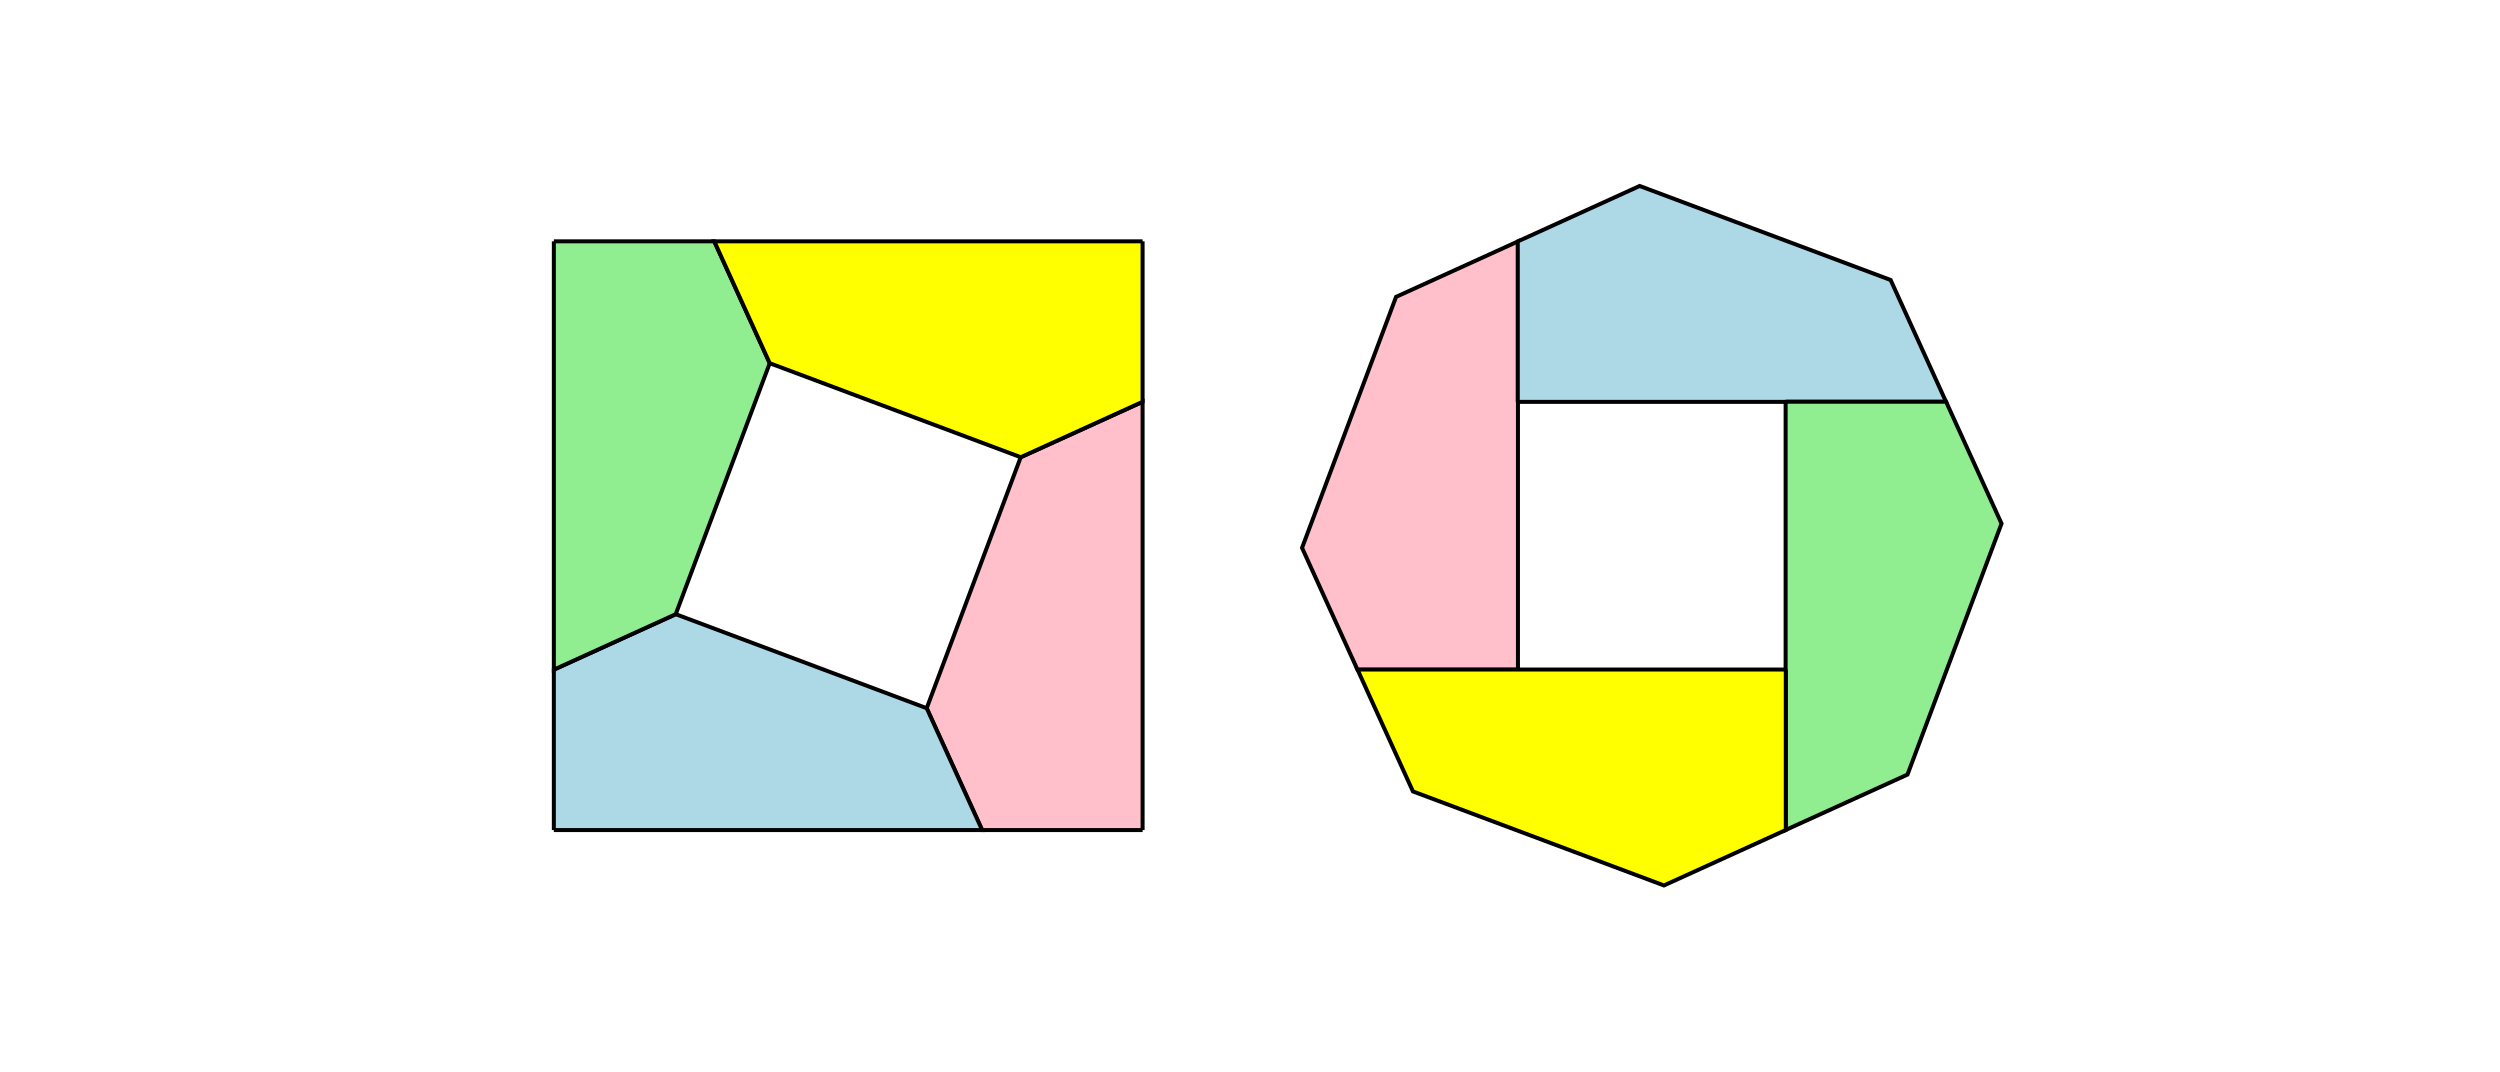
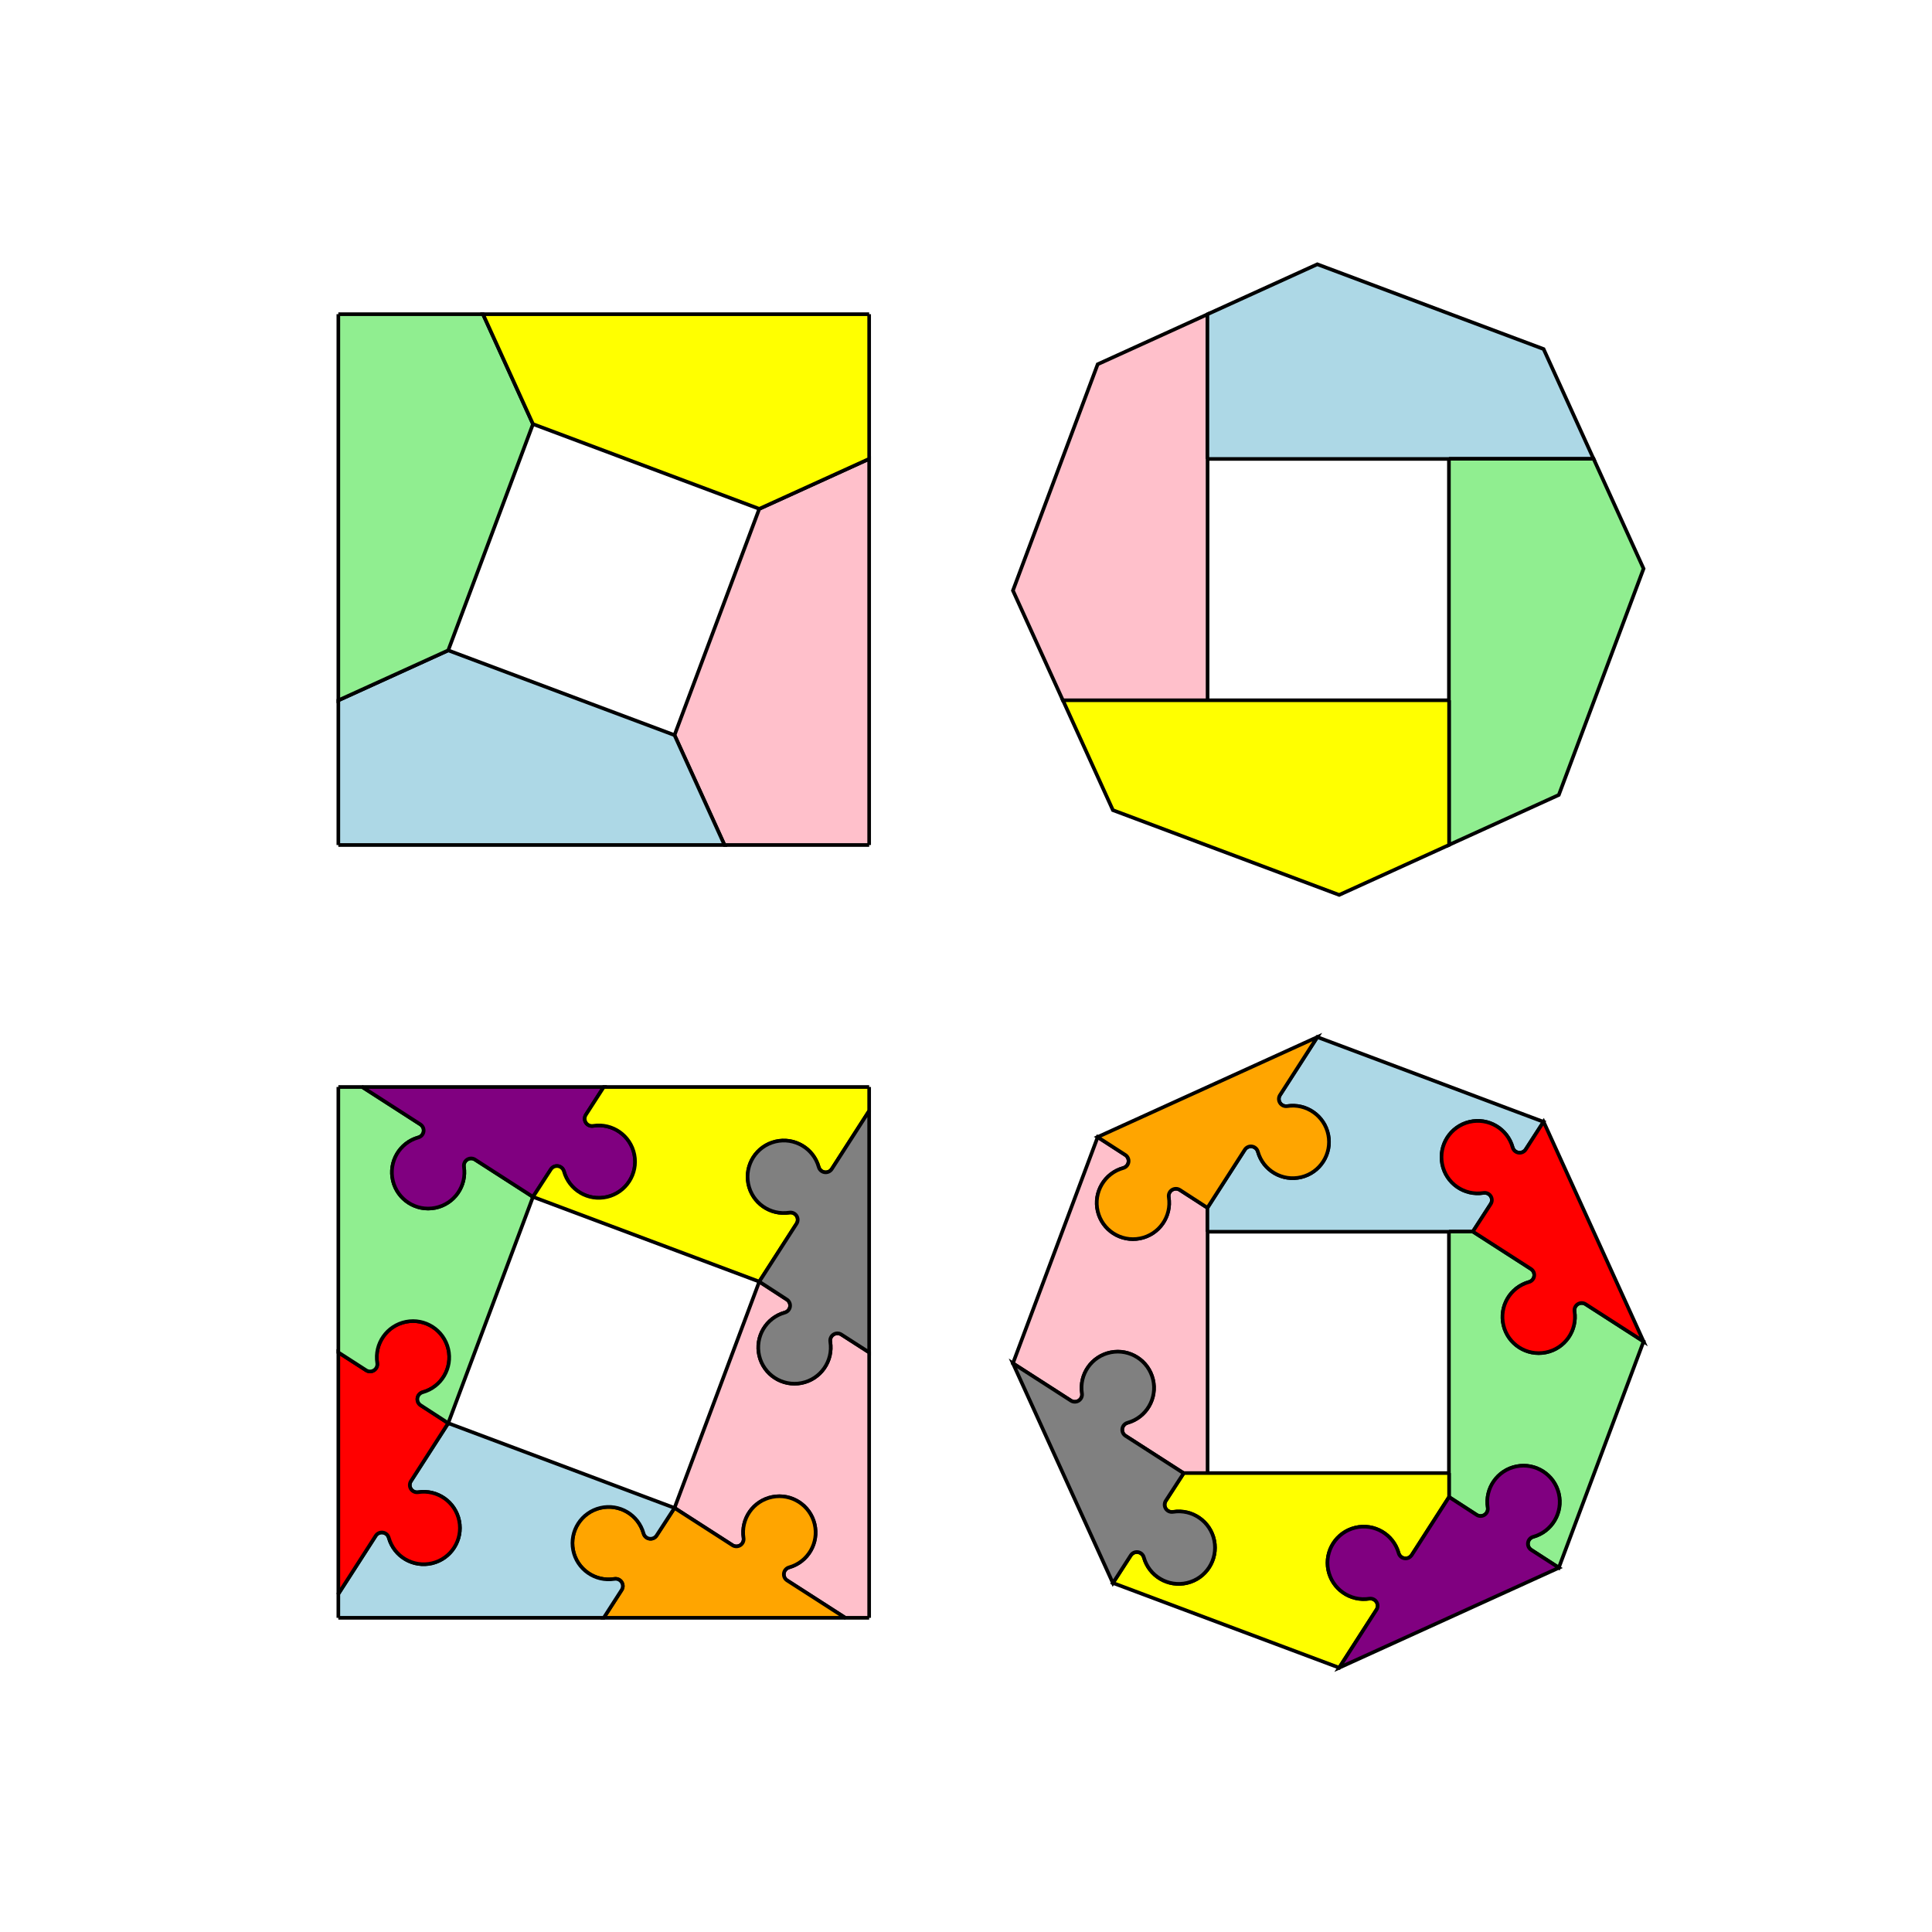
- <svg xmlns="http://www.w3.org/2000/svg" version="1.1" width="700" height="300">
-   <g transform="translate(350,150) scale(150)">
-     <g transform="translate(0,0) scale(0.5)">
+ <svg xmlns="http://www.w3.org/2000/svg" version="1.1" width="700" height="700">
+   <g transform="translate(350,350) scale(350)">
+     <g transform="translate(0,0) scale(0.25)">
      <g transform="translate(0,0)">
-         <g transform="translate(-1.5,0.0)">
+         <g transform="translate(-0.0,-1.6)">
          <g transform="rotate(0)">
-             <g transform="translate(0,0)">
-               <g transform="rotate(0)">
-                 <g transform="translate(0,0)">
-                   <g transform="rotate(0)">
-                     <path d="M 1.099 1.099 L 0.5 1.099 L 0.293 0.644 L 0.644 -0.293 L 1.099 -0.5 L 1.099 1.099" fill="pink" stroke="black" stroke-width="0.015" />
-                   </g>
-                 </g>
-               </g>
-             </g>
-             <g transform="translate(0,0)">
-               <g transform="rotate(90)">
-                 <g transform="translate(0,0)">
-                   <g transform="rotate(0)">
-                     <path d="M 1.099 1.099 L 0.5 1.099 L 0.293 0.644 L 0.644 -0.293 L 1.099 -0.5 L 1.099 1.099" fill="lightblue" stroke="black" stroke-width="0.015" />
-                   </g>
-                 </g>
-               </g>
-             </g>
-             <g transform="translate(0,0)">
-               <g transform="rotate(180)">
-                 <g transform="translate(0,0)">
-                   <g transform="rotate(0)">
-                     <path d="M 1.099 1.099 L 0.5 1.099 L 0.293 0.644 L 0.644 -0.293 L 1.099 -0.5 L 1.099 1.099" fill="lightgreen" stroke="black" stroke-width="0.015" />
-                   </g>
-                 </g>
-               </g>
-             </g>
-             <g transform="translate(0,0)">
-               <g transform="rotate(270)">
-                 <g transform="translate(0,0)">
-                   <g transform="rotate(0)">
-                     <path d="M 1.099 1.099 L 0.5 1.099 L 0.293 0.644 L 0.644 -0.293 L 1.099 -0.5 L 1.099 1.099" fill="yellow" stroke="black" stroke-width="0.015" />
+             <g transform="scale(1,1)">
+               <g transform="translate(-1.5,0.0)">
+                 <g transform="rotate(0)">
+                   <g transform="scale(1,1)">
+                     <g transform="translate(0,0)">
+                       <g transform="rotate(0)">
+                         <g transform="scale(1,1)">
+                           <g transform="translate(0,0)">
+                             <g transform="rotate(0)">
+                               <path d="M 1.099 1.099 L 0.5 1.099 L 0.293 0.644 L 0.644 -0.293 L 1.099 -0.5 L 1.099 1.099" fill="pink" stroke="black" stroke-width="0.015" />
+                             </g>
+                           </g>
+                         </g>
+                       </g>
+                     </g>
+                     <g transform="translate(0,0)">
+                       <g transform="rotate(90)">
+                         <g transform="scale(1,1)">
+                           <g transform="translate(0,0)">
+                             <g transform="rotate(0)">
+                               <path d="M 1.099 1.099 L 0.5 1.099 L 0.293 0.644 L 0.644 -0.293 L 1.099 -0.5 L 1.099 1.099" fill="lightblue" stroke="black" stroke-width="0.015" />
+                             </g>
+                           </g>
+                         </g>
+                       </g>
+                     </g>
+                     <g transform="translate(0,0)">
+                       <g transform="rotate(180)">
+                         <g transform="scale(1,1)">
+                           <g transform="translate(0,0)">
+                             <g transform="rotate(0)">
+                               <path d="M 1.099 1.099 L 0.5 1.099 L 0.293 0.644 L 0.644 -0.293 L 1.099 -0.5 L 1.099 1.099" fill="lightgreen" stroke="black" stroke-width="0.015" />
+                             </g>
+                           </g>
+                         </g>
+                       </g>
+                     </g>
+                     <g transform="translate(0,0)">
+                       <g transform="rotate(270)">
+                         <g transform="scale(1,1)">
+                           <g transform="translate(0,0)">
+                             <g transform="rotate(0)">
+                               <path d="M 1.099 1.099 L 0.5 1.099 L 0.293 0.644 L 0.644 -0.293 L 1.099 -0.5 L 1.099 1.099" fill="yellow" stroke="black" stroke-width="0.015" />
+                             </g>
+                           </g>
+                         </g>
+                       </g>
+                     </g>
+                   </g>
+                 </g>
+               </g>
+               <g transform="translate(1.5,0.0)">
+                 <g transform="rotate(0)">
+                   <g transform="scale(1,1)">
+                     <g transform="translate(-1.598684,-0.5986841)">
+                       <g transform="rotate(0)">
+                         <g transform="scale(1,1)">
+                           <g transform="translate(0,0)">
+                             <g transform="rotate(0)">
+                               <path d="M 1.099 1.099 L 0.5 1.099 L 0.293 0.644 L 0.644 -0.293 L 1.099 -0.5 L 1.099 1.099" fill="pink" stroke="black" stroke-width="0.015" />
+                             </g>
+                           </g>
+                         </g>
+                       </g>
+                     </g>
+                     <g transform="translate(0.5986841,-1.598684)">
+                       <g transform="rotate(90)">
+                         <g transform="scale(1,1)">
+                           <g transform="translate(0,0)">
+                             <g transform="rotate(0)">
+                               <path d="M 1.099 1.099 L 0.5 1.099 L 0.293 0.644 L 0.644 -0.293 L 1.099 -0.5 L 1.099 1.099" fill="lightblue" stroke="black" stroke-width="0.015" />
+                             </g>
+                           </g>
+                         </g>
+                       </g>
+                     </g>
+                     <g transform="translate(1.598684,0.5986841)">
+                       <g transform="rotate(180)">
+                         <g transform="scale(1,1)">
+                           <g transform="translate(0,0)">
+                             <g transform="rotate(0)">
+                               <path d="M 1.099 1.099 L 0.5 1.099 L 0.293 0.644 L 0.644 -0.293 L 1.099 -0.5 L 1.099 1.099" fill="lightgreen" stroke="black" stroke-width="0.015" />
+                             </g>
+                           </g>
+                         </g>
+                       </g>
+                     </g>
+                     <g transform="translate(-0.5986841,1.598684)">
+                       <g transform="rotate(270)">
+                         <g transform="scale(1,1)">
+                           <g transform="translate(0,0)">
+                             <g transform="rotate(0)">
+                               <path d="M 1.099 1.099 L 0.5 1.099 L 0.293 0.644 L 0.644 -0.293 L 1.099 -0.5 L 1.099 1.099" fill="yellow" stroke="black" stroke-width="0.015" />
+                             </g>
+                           </g>
+                         </g>
+                       </g>
+                     </g>
                  </g>
                </g>
              </g>
            </g>
          </g>
        </g>
-         <g transform="translate(1.5,0.0)">
+         <g transform="translate(0.0,1.6)">
          <g transform="rotate(0)">
-             <g transform="translate(-1.598684,-0.5986841)">
-               <g transform="rotate(0)">
-                 <g transform="translate(0,0)">
-                   <g transform="rotate(0)">
-                     <path d="M 1.099 1.099 L 0.5 1.099 L 0.293 0.644 L 0.644 -0.293 L 1.099 -0.5 L 1.099 1.099" fill="pink" stroke="black" stroke-width="0.015" />
-                   </g>
-                 </g>
-               </g>
-             </g>
-             <g transform="translate(0.5986841,-1.598684)">
-               <g transform="rotate(90)">
-                 <g transform="translate(0,0)">
-                   <g transform="rotate(0)">
-                     <path d="M 1.099 1.099 L 0.5 1.099 L 0.293 0.644 L 0.644 -0.293 L 1.099 -0.5 L 1.099 1.099" fill="lightblue" stroke="black" stroke-width="0.015" />
-                   </g>
-                 </g>
-               </g>
-             </g>
-             <g transform="translate(1.598684,0.5986841)">
-               <g transform="rotate(180)">
-                 <g transform="translate(0,0)">
-                   <g transform="rotate(0)">
-                     <path d="M 1.099 1.099 L 0.5 1.099 L 0.293 0.644 L 0.644 -0.293 L 1.099 -0.5 L 1.099 1.099" fill="lightgreen" stroke="black" stroke-width="0.015" />
-                   </g>
-                 </g>
-               </g>
-             </g>
-             <g transform="translate(-0.5986841,1.598684)">
-               <g transform="rotate(270)">
-                 <g transform="translate(0,0)">
-                   <g transform="rotate(0)">
-                     <path d="M 1.099 1.099 L 0.5 1.099 L 0.293 0.644 L 0.644 -0.293 L 1.099 -0.5 L 1.099 1.099" fill="yellow" stroke="black" stroke-width="0.015" />
+             <g transform="scale(1,1)">
+               <g transform="translate(-1.5,0.0)">
+                 <g transform="rotate(0)">
+                   <g transform="scale(1,1)">
+                     <g transform="translate(0,0)">
+                       <g transform="rotate(0)">
+                         <g transform="scale(1,1)">
+                           <g transform="translate(0,0)">
+                             <g transform="rotate(0)">
+                               <path d="M 1.099 1.099 L 1 1.099 L 0.759 0.944 A 0.03 0.03 0 0 1 0.768 0.89 A 0.15 0.15 0 1 0 0.579 0.769 A 0.03 0.03 0 0 1 0.534 0.799 L 0.293 0.644 L 0.644 -0.293 L 0.758 -0.219 A 0.03 0.03 0 0 1 0.75 -0.165 A 0.15 0.15 0 1 0 0.938 -0.044 A 0.03 0.03 0 0 1 0.984 -0.074 L 1.099 1.6653345369377348e-16 L 1.099 1.099" fill="pink" stroke="black" stroke-width="0.015" />
+                             </g>
+                           </g>
+                           <g transform="translate(0,0)">
+                             <g transform="rotate(0)">
+                               <path d="M 1 1.099 L 0.759 0.944 A 0.03 0.03 0 0 1 0.768 0.89 A 0.15 0.15 0 1 0 0.579 0.769 A 0.03 0.03 0 0 1 0.534 0.799 L 0.293 0.644 L 0.219 0.758 A 0.03 0.03 0 0 1 0.165 0.75 A 0.15 0.15 0 1 0 0.044 0.938 A 0.03 0.03 0 0 1 0.074 0.984 L -1.1102230246251565e-16 1.099 L 1 1.099" fill="orange" stroke="black" stroke-width="0.015" />
+                             </g>
+                           </g>
+                         </g>
+                       </g>
+                     </g>
+                     <g transform="translate(0,0)">
+                       <g transform="rotate(90)">
+                         <g transform="scale(1,1)">
+                           <g transform="translate(0,0)">
+                             <g transform="rotate(0)">
+                               <path d="M 1.099 1.099 L 1 1.099 L 0.759 0.944 A 0.03 0.03 0 0 1 0.768 0.89 A 0.15 0.15 0 1 0 0.579 0.769 A 0.03 0.03 0 0 1 0.534 0.799 L 0.293 0.644 L 0.644 -0.293 L 0.758 -0.219 A 0.03 0.03 0 0 1 0.75 -0.165 A 0.15 0.15 0 1 0 0.938 -0.044 A 0.03 0.03 0 0 1 0.984 -0.074 L 1.099 1.6653345369377348e-16 L 1.099 1.099" fill="lightblue" stroke="black" stroke-width="0.015" />
+                             </g>
+                           </g>
+                           <g transform="translate(0,0)">
+                             <g transform="rotate(0)">
+                               <path d="M 1 1.099 L 0.759 0.944 A 0.03 0.03 0 0 1 0.768 0.89 A 0.15 0.15 0 1 0 0.579 0.769 A 0.03 0.03 0 0 1 0.534 0.799 L 0.293 0.644 L 0.219 0.758 A 0.03 0.03 0 0 1 0.165 0.75 A 0.15 0.15 0 1 0 0.044 0.938 A 0.03 0.03 0 0 1 0.074 0.984 L -1.1102230246251565e-16 1.099 L 1 1.099" fill="red" stroke="black" stroke-width="0.015" />
+                             </g>
+                           </g>
+                         </g>
+                       </g>
+                     </g>
+                     <g transform="translate(0,0)">
+                       <g transform="rotate(180)">
+                         <g transform="scale(1,1)">
+                           <g transform="translate(0,0)">
+                             <g transform="rotate(0)">
+                               <path d="M 1.099 1.099 L 1 1.099 L 0.759 0.944 A 0.03 0.03 0 0 1 0.768 0.89 A 0.15 0.15 0 1 0 0.579 0.769 A 0.03 0.03 0 0 1 0.534 0.799 L 0.293 0.644 L 0.644 -0.293 L 0.758 -0.219 A 0.03 0.03 0 0 1 0.75 -0.165 A 0.15 0.15 0 1 0 0.938 -0.044 A 0.03 0.03 0 0 1 0.984 -0.074 L 1.099 1.6653345369377348e-16 L 1.099 1.099" fill="lightgreen" stroke="black" stroke-width="0.015" />
+                             </g>
+                           </g>
+                           <g transform="translate(0,0)">
+                             <g transform="rotate(0)">
+                               <path d="M 1 1.099 L 0.759 0.944 A 0.03 0.03 0 0 1 0.768 0.89 A 0.15 0.15 0 1 0 0.579 0.769 A 0.03 0.03 0 0 1 0.534 0.799 L 0.293 0.644 L 0.219 0.758 A 0.03 0.03 0 0 1 0.165 0.75 A 0.15 0.15 0 1 0 0.044 0.938 A 0.03 0.03 0 0 1 0.074 0.984 L -1.1102230246251565e-16 1.099 L 1 1.099" fill="purple" stroke="black" stroke-width="0.015" />
+                             </g>
+                           </g>
+                         </g>
+                       </g>
+                     </g>
+                     <g transform="translate(0,0)">
+                       <g transform="rotate(270)">
+                         <g transform="scale(1,1)">
+                           <g transform="translate(0,0)">
+                             <g transform="rotate(0)">
+                               <path d="M 1.099 1.099 L 1 1.099 L 0.759 0.944 A 0.03 0.03 0 0 1 0.768 0.89 A 0.15 0.15 0 1 0 0.579 0.769 A 0.03 0.03 0 0 1 0.534 0.799 L 0.293 0.644 L 0.644 -0.293 L 0.758 -0.219 A 0.03 0.03 0 0 1 0.75 -0.165 A 0.15 0.15 0 1 0 0.938 -0.044 A 0.03 0.03 0 0 1 0.984 -0.074 L 1.099 1.6653345369377348e-16 L 1.099 1.099" fill="yellow" stroke="black" stroke-width="0.015" />
+                             </g>
+                           </g>
+                           <g transform="translate(0,0)">
+                             <g transform="rotate(0)">
+                               <path d="M 1 1.099 L 0.759 0.944 A 0.03 0.03 0 0 1 0.768 0.89 A 0.15 0.15 0 1 0 0.579 0.769 A 0.03 0.03 0 0 1 0.534 0.799 L 0.293 0.644 L 0.219 0.758 A 0.03 0.03 0 0 1 0.165 0.75 A 0.15 0.15 0 1 0 0.044 0.938 A 0.03 0.03 0 0 1 0.074 0.984 L -1.1102230246251565e-16 1.099 L 1 1.099" fill="gray" stroke="black" stroke-width="0.015" />
+                             </g>
+                           </g>
+                         </g>
+                       </g>
+                     </g>
+                   </g>
+                 </g>
+               </g>
+               <g transform="translate(1.5,0.0)">
+                 <g transform="rotate(0)">
+                   <g transform="scale(1,1)">
+                     <g transform="translate(-1.598684,-0.5986841)">
+                       <g transform="rotate(0)">
+                         <g transform="scale(1,1)">
+                           <g transform="translate(0,0)">
+                             <g transform="rotate(0)">
+                               <path d="M 1.099 1.099 L 1 1.099 L 0.759 0.944 A 0.03 0.03 0 0 1 0.768 0.89 A 0.15 0.15 0 1 0 0.579 0.769 A 0.03 0.03 0 0 1 0.534 0.799 L 0.293 0.644 L 0.644 -0.293 L 0.758 -0.219 A 0.03 0.03 0 0 1 0.75 -0.165 A 0.15 0.15 0 1 0 0.938 -0.044 A 0.03 0.03 0 0 1 0.984 -0.074 L 1.099 1.6653345369377348e-16 L 1.099 1.099" fill="pink" stroke="black" stroke-width="0.015" />
+                             </g>
+                           </g>
+                         </g>
+                       </g>
+                     </g>
+                     <g transform="translate(0.5986841,-1.598684)">
+                       <g transform="rotate(90)">
+                         <g transform="scale(1,1)">
+                           <g transform="translate(0,0)">
+                             <g transform="rotate(0)">
+                               <path d="M 1.099 1.099 L 1 1.099 L 0.759 0.944 A 0.03 0.03 0 0 1 0.768 0.89 A 0.15 0.15 0 1 0 0.579 0.769 A 0.03 0.03 0 0 1 0.534 0.799 L 0.293 0.644 L 0.644 -0.293 L 0.758 -0.219 A 0.03 0.03 0 0 1 0.75 -0.165 A 0.15 0.15 0 1 0 0.938 -0.044 A 0.03 0.03 0 0 1 0.984 -0.074 L 1.099 1.6653345369377348e-16 L 1.099 1.099" fill="lightblue" stroke="black" stroke-width="0.015" />
+                             </g>
+                           </g>
+                         </g>
+                       </g>
+                     </g>
+                     <g transform="translate(1.598684,0.5986841)">
+                       <g transform="rotate(180)">
+                         <g transform="scale(1,1)">
+                           <g transform="translate(0,0)">
+                             <g transform="rotate(0)">
+                               <path d="M 1.099 1.099 L 1 1.099 L 0.759 0.944 A 0.03 0.03 0 0 1 0.768 0.89 A 0.15 0.15 0 1 0 0.579 0.769 A 0.03 0.03 0 0 1 0.534 0.799 L 0.293 0.644 L 0.644 -0.293 L 0.758 -0.219 A 0.03 0.03 0 0 1 0.75 -0.165 A 0.15 0.15 0 1 0 0.938 -0.044 A 0.03 0.03 0 0 1 0.984 -0.074 L 1.099 1.6653345369377348e-16 L 1.099 1.099" fill="lightgreen" stroke="black" stroke-width="0.015" />
+                             </g>
+                           </g>
+                         </g>
+                       </g>
+                     </g>
+                     <g transform="translate(-0.5986841,1.598684)">
+                       <g transform="rotate(270)">
+                         <g transform="scale(1,1)">
+                           <g transform="translate(0,0)">
+                             <g transform="rotate(0)">
+                               <path d="M 1.099 1.099 L 1 1.099 L 0.759 0.944 A 0.03 0.03 0 0 1 0.768 0.89 A 0.15 0.15 0 1 0 0.579 0.769 A 0.03 0.03 0 0 1 0.534 0.799 L 0.293 0.644 L 0.644 -0.293 L 0.758 -0.219 A 0.03 0.03 0 0 1 0.75 -0.165 A 0.15 0.15 0 1 0 0.938 -0.044 A 0.03 0.03 0 0 1 0.984 -0.074 L 1.099 1.6653345369377348e-16 L 1.099 1.099" fill="yellow" stroke="black" stroke-width="0.015" />
+                             </g>
+                           </g>
+                         </g>
+                       </g>
+                     </g>
+                     <g transform="translate(0,0)">
+                       <g transform="rotate(90)">
+                         <g transform="scale(1,1)">
+                           <g transform="translate(-1.598684,-0.5986841)">
+                             <g transform="rotate(0)">
+                               <g transform="scale(1,1)">
+                                 <g transform="translate(0,0)">
+                                   <g transform="rotate(0)">
+                                     <path d="M 1 1.099 L 0.759 0.944 A 0.03 0.03 0 0 1 0.768 0.89 A 0.15 0.15 0 1 0 0.579 0.769 A 0.03 0.03 0 0 1 0.534 0.799 L 0.293 0.644 L 0.707 1.554 L 0.781 1.439 A 0.03 0.03 0 0 1 0.835 1.447 A 0.15 0.15 0 1 0 0.956 1.259 A 0.03 0.03 0 0 1 0.926 1.213 L 1 1.099" fill="orange" stroke="black" stroke-width="0.015" />
+                                   </g>
+                                 </g>
+                               </g>
+                             </g>
+                           </g>
+                         </g>
+                       </g>
+                     </g>
+                     <g transform="translate(0,0)">
+                       <g transform="rotate(180)">
+                         <g transform="scale(1,1)">
+                           <g transform="translate(-1.598684,-0.5986841)">
+                             <g transform="rotate(0)">
+                               <g transform="scale(1,1)">
+                                 <g transform="translate(0,0)">
+                                   <g transform="rotate(0)">
+                                     <path d="M 1 1.099 L 0.759 0.944 A 0.03 0.03 0 0 1 0.768 0.89 A 0.15 0.15 0 1 0 0.579 0.769 A 0.03 0.03 0 0 1 0.534 0.799 L 0.293 0.644 L 0.707 1.554 L 0.781 1.439 A 0.03 0.03 0 0 1 0.835 1.447 A 0.15 0.15 0 1 0 0.956 1.259 A 0.03 0.03 0 0 1 0.926 1.213 L 1 1.099" fill="red" stroke="black" stroke-width="0.015" />
+                                   </g>
+                                 </g>
+                               </g>
+                             </g>
+                           </g>
+                         </g>
+                       </g>
+                     </g>
+                     <g transform="translate(0,0)">
+                       <g transform="rotate(270)">
+                         <g transform="scale(1,1)">
+                           <g transform="translate(-1.598684,-0.5986841)">
+                             <g transform="rotate(0)">
+                               <g transform="scale(1,1)">
+                                 <g transform="translate(0,0)">
+                                   <g transform="rotate(0)">
+                                     <path d="M 1 1.099 L 0.759 0.944 A 0.03 0.03 0 0 1 0.768 0.89 A 0.15 0.15 0 1 0 0.579 0.769 A 0.03 0.03 0 0 1 0.534 0.799 L 0.293 0.644 L 0.707 1.554 L 0.781 1.439 A 0.03 0.03 0 0 1 0.835 1.447 A 0.15 0.15 0 1 0 0.956 1.259 A 0.03 0.03 0 0 1 0.926 1.213 L 1 1.099" fill="purple" stroke="black" stroke-width="0.015" />
+                                   </g>
+                                 </g>
+                               </g>
+                             </g>
+                           </g>
+                         </g>
+                       </g>
+                     </g>
+                     <g transform="translate(0,0)">
+                       <g transform="rotate(360)">
+                         <g transform="scale(1,1)">
+                           <g transform="translate(-1.598684,-0.5986841)">
+                             <g transform="rotate(0)">
+                               <g transform="scale(1,1)">
+                                 <g transform="translate(0,0)">
+                                   <g transform="rotate(0)">
+                                     <path d="M 1 1.099 L 0.759 0.944 A 0.03 0.03 0 0 1 0.768 0.89 A 0.15 0.15 0 1 0 0.579 0.769 A 0.03 0.03 0 0 1 0.534 0.799 L 0.293 0.644 L 0.707 1.554 L 0.781 1.439 A 0.03 0.03 0 0 1 0.835 1.447 A 0.15 0.15 0 1 0 0.956 1.259 A 0.03 0.03 0 0 1 0.926 1.213 L 1 1.099" fill="gray" stroke="black" stroke-width="0.015" />
+                                   </g>
+                                 </g>
+                               </g>
+                             </g>
+                           </g>
+                         </g>
+                       </g>
+                     </g>
                  </g>
                </g>
              </g>
            </g>
          </g>
        </g>
-         <g transform="translate(-1.5,0.0)">
+         <g transform="translate(-0.0,-1.6)">
          <g transform="rotate(0)">
-             <g transform="translate(0,0)">
-               <g transform="rotate(0)">
- </g>
-             </g>
-             <g transform="translate(0,0)">
-               <g transform="rotate(90)">
- </g>
-             </g>
-             <g transform="translate(0,0)">
-               <g transform="rotate(180)">
- </g>
-             </g>
-             <g transform="translate(0,0)">
-               <g transform="rotate(270)">
- </g>
+             <g transform="scale(1,1)">
+               <g transform="translate(-1.5,0.0)">
+                 <g transform="rotate(0)">
+                   <g transform="scale(1,1)">
+                     <g transform="translate(0,0)">
+                       <g transform="rotate(0)">
+                         <g transform="scale(1,1)">
+ </g>
+                       </g>
+                     </g>
+                     <g transform="translate(0,0)">
+                       <g transform="rotate(90)">
+                         <g transform="scale(1,1)">
+ </g>
+                       </g>
+                     </g>
+                     <g transform="translate(0,0)">
+                       <g transform="rotate(180)">
+                         <g transform="scale(1,1)">
+ </g>
+                       </g>
+                     </g>
+                     <g transform="translate(0,0)">
+                       <g transform="rotate(270)">
+                         <g transform="scale(1,1)">
+ </g>
+                       </g>
+                     </g>
+                   </g>
+                 </g>
+               </g>
+               <g transform="translate(1.5,0.0)">
+                 <g transform="rotate(0)">
+                   <g transform="scale(1,1)">
+                     <g transform="translate(-1.598684,-0.5986841)">
+                       <g transform="rotate(0)">
+                         <g transform="scale(1,1)">
+ </g>
+                       </g>
+                     </g>
+                     <g transform="translate(0.5986841,-1.598684)">
+                       <g transform="rotate(90)">
+                         <g transform="scale(1,1)">
+ </g>
+                       </g>
+                     </g>
+                     <g transform="translate(1.598684,0.5986841)">
+                       <g transform="rotate(180)">
+                         <g transform="scale(1,1)">
+ </g>
+                       </g>
+                     </g>
+                     <g transform="translate(-0.5986841,1.598684)">
+                       <g transform="rotate(270)">
+                         <g transform="scale(1,1)">
+ </g>
+                       </g>
+                     </g>
+                   </g>
+                 </g>
+               </g>
            </g>
          </g>
        </g>
-         <g transform="translate(1.5,0.0)">
+         <g transform="translate(0.0,1.6)">
          <g transform="rotate(0)">
-             <g transform="translate(-1.598684,-0.5986841)">
-               <g transform="rotate(0)">
- </g>
-             </g>
-             <g transform="translate(0.5986841,-1.598684)">
-               <g transform="rotate(90)">
- </g>
-             </g>
-             <g transform="translate(1.598684,0.5986841)">
-               <g transform="rotate(180)">
- </g>
-             </g>
-             <g transform="translate(-0.5986841,1.598684)">
-               <g transform="rotate(270)">
- </g>
+             <g transform="scale(1,1)">
+               <g transform="translate(-1.5,0.0)">
+                 <g transform="rotate(0)">
+                   <g transform="scale(1,1)">
+                     <g transform="translate(0,0)">
+                       <g transform="rotate(0)">
+                         <g transform="scale(1,1)">
+ </g>
+                       </g>
+                     </g>
+                     <g transform="translate(0,0)">
+                       <g transform="rotate(90)">
+                         <g transform="scale(1,1)">
+ </g>
+                       </g>
+                     </g>
+                     <g transform="translate(0,0)">
+                       <g transform="rotate(180)">
+                         <g transform="scale(1,1)">
+ </g>
+                       </g>
+                     </g>
+                     <g transform="translate(0,0)">
+                       <g transform="rotate(270)">
+                         <g transform="scale(1,1)">
+ </g>
+                       </g>
+                     </g>
+                   </g>
+                 </g>
+               </g>
+               <g transform="translate(1.5,0.0)">
+                 <g transform="rotate(0)">
+                   <g transform="scale(1,1)">
+                     <g transform="translate(-1.598684,-0.5986841)">
+                       <g transform="rotate(0)">
+                         <g transform="scale(1,1)">
+ </g>
+                       </g>
+                     </g>
+                     <g transform="translate(0.5986841,-1.598684)">
+                       <g transform="rotate(90)">
+                         <g transform="scale(1,1)">
+ </g>
+                       </g>
+                     </g>
+                     <g transform="translate(1.598684,0.5986841)">
+                       <g transform="rotate(180)">
+                         <g transform="scale(1,1)">
+ </g>
+                       </g>
+                     </g>
+                     <g transform="translate(-0.5986841,1.598684)">
+                       <g transform="rotate(270)">
+                         <g transform="scale(1,1)">
+ </g>
+                       </g>
+                     </g>
+                     <g transform="translate(0,0)">
+                       <g transform="rotate(90)">
+                         <g transform="scale(1,1)">
+                           <g transform="translate(-1.598684,-0.5986841)">
+                             <g transform="rotate(0)">
+                               <g transform="scale(1,1)">
+ </g>
+                             </g>
+                           </g>
+                         </g>
+                       </g>
+                     </g>
+                     <g transform="translate(0,0)">
+                       <g transform="rotate(180)">
+                         <g transform="scale(1,1)">
+                           <g transform="translate(-1.598684,-0.5986841)">
+                             <g transform="rotate(0)">
+                               <g transform="scale(1,1)">
+ </g>
+                             </g>
+                           </g>
+                         </g>
+                       </g>
+                     </g>
+                     <g transform="translate(0,0)">
+                       <g transform="rotate(270)">
+                         <g transform="scale(1,1)">
+                           <g transform="translate(-1.598684,-0.5986841)">
+                             <g transform="rotate(0)">
+                               <g transform="scale(1,1)">
+ </g>
+                             </g>
+                           </g>
+                         </g>
+                       </g>
+                     </g>
+                     <g transform="translate(0,0)">
+                       <g transform="rotate(360)">
+                         <g transform="scale(1,1)">
+                           <g transform="translate(-1.598684,-0.5986841)">
+                             <g transform="rotate(0)">
+                               <g transform="scale(1,1)">
+ </g>
+                             </g>
+                           </g>
+                         </g>
+                       </g>
+                     </g>
+                   </g>
+                 </g>
+               </g>
            </g>
          </g>
        </g>
      </g>
    </g>
  </g>
</svg>
